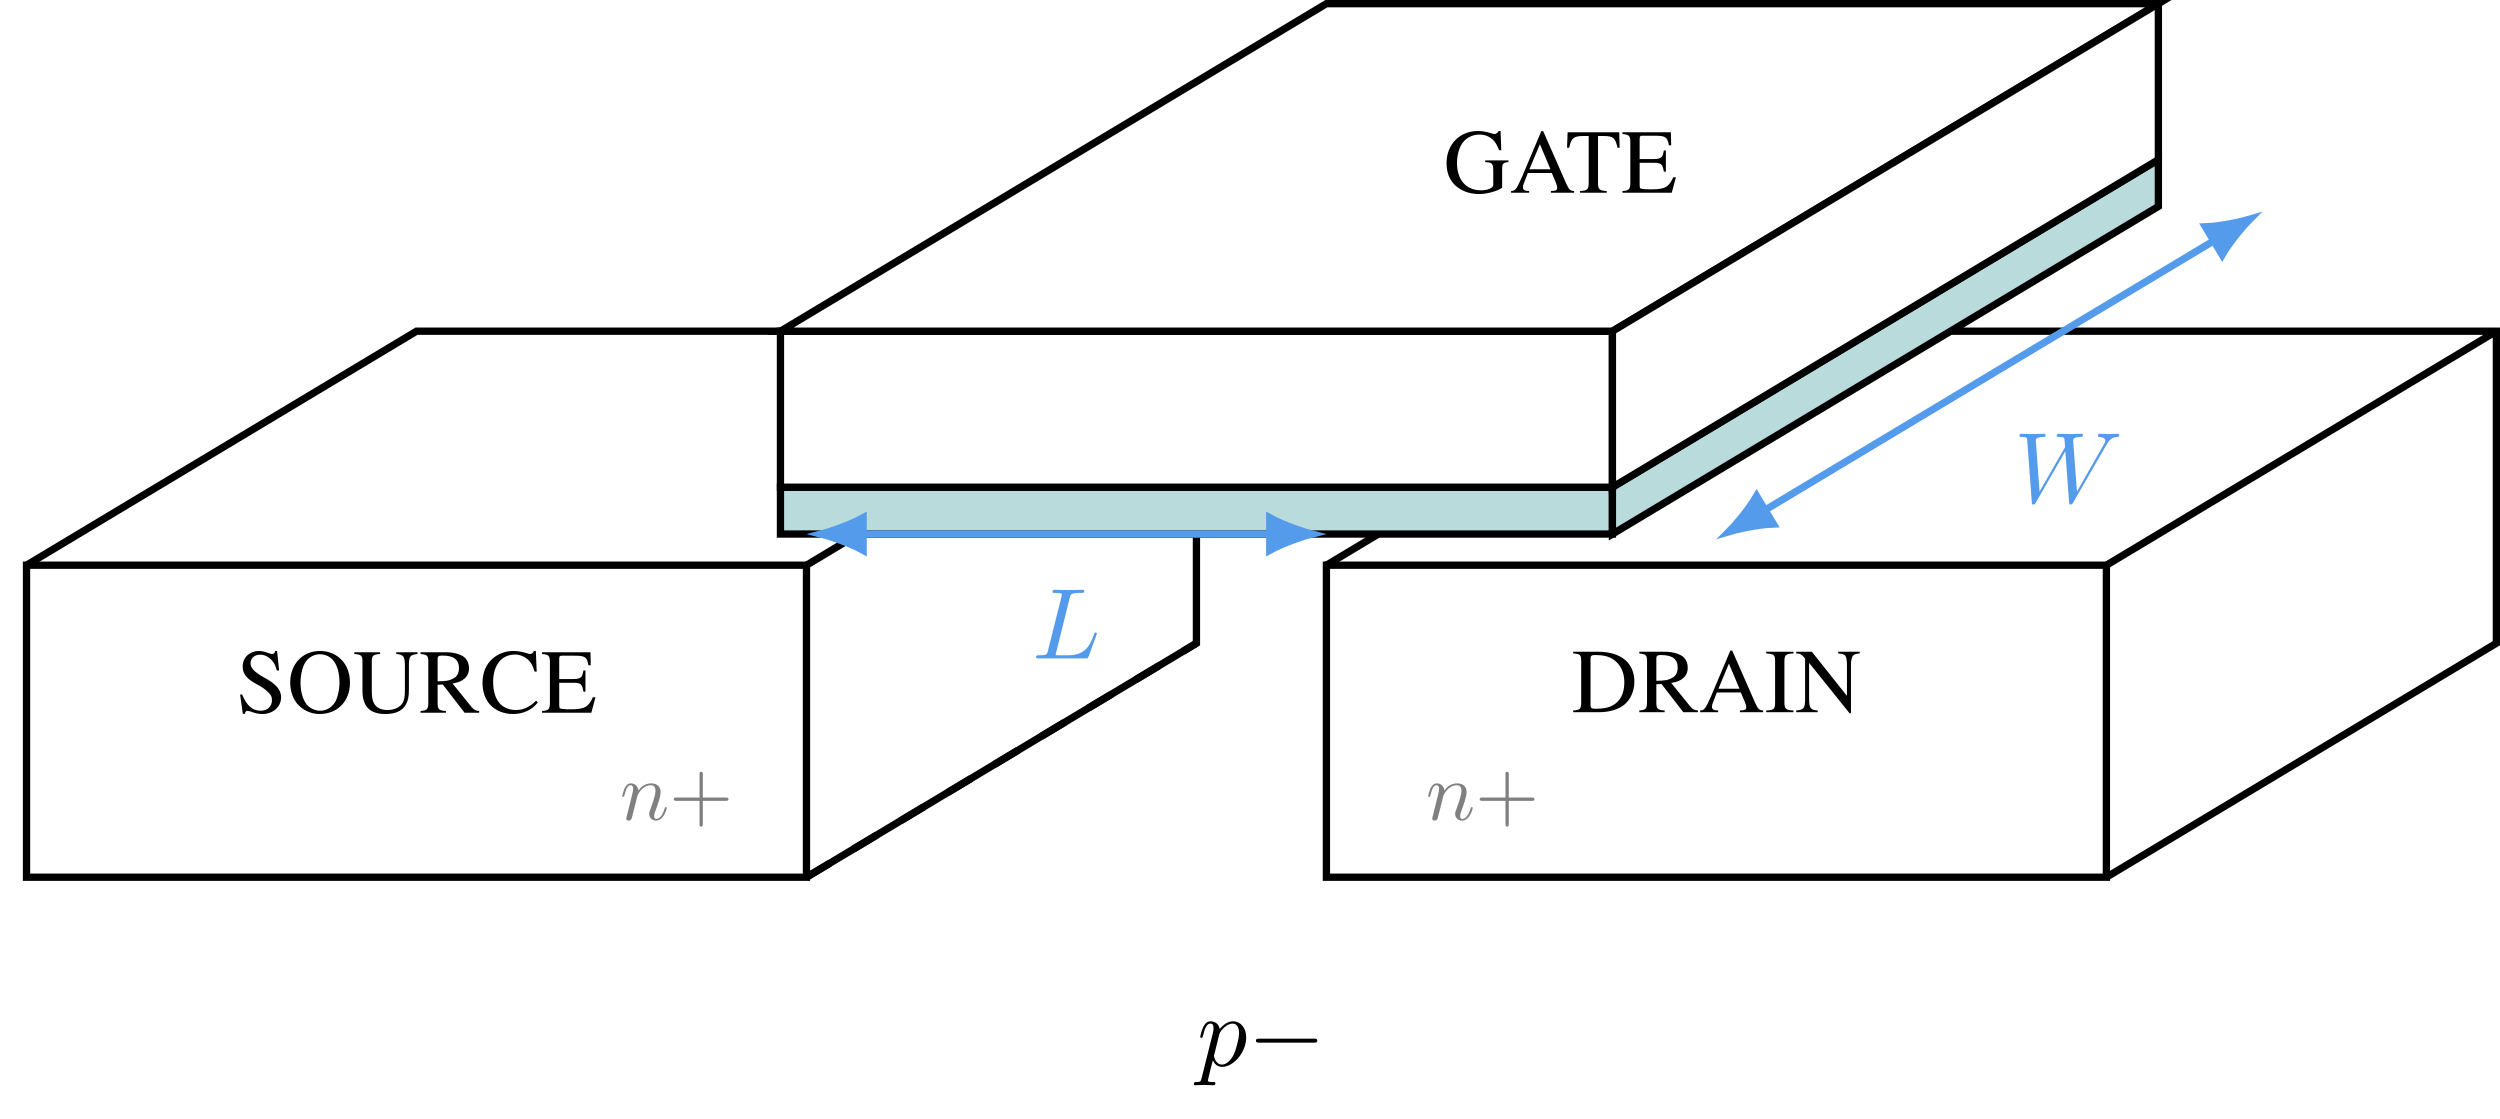
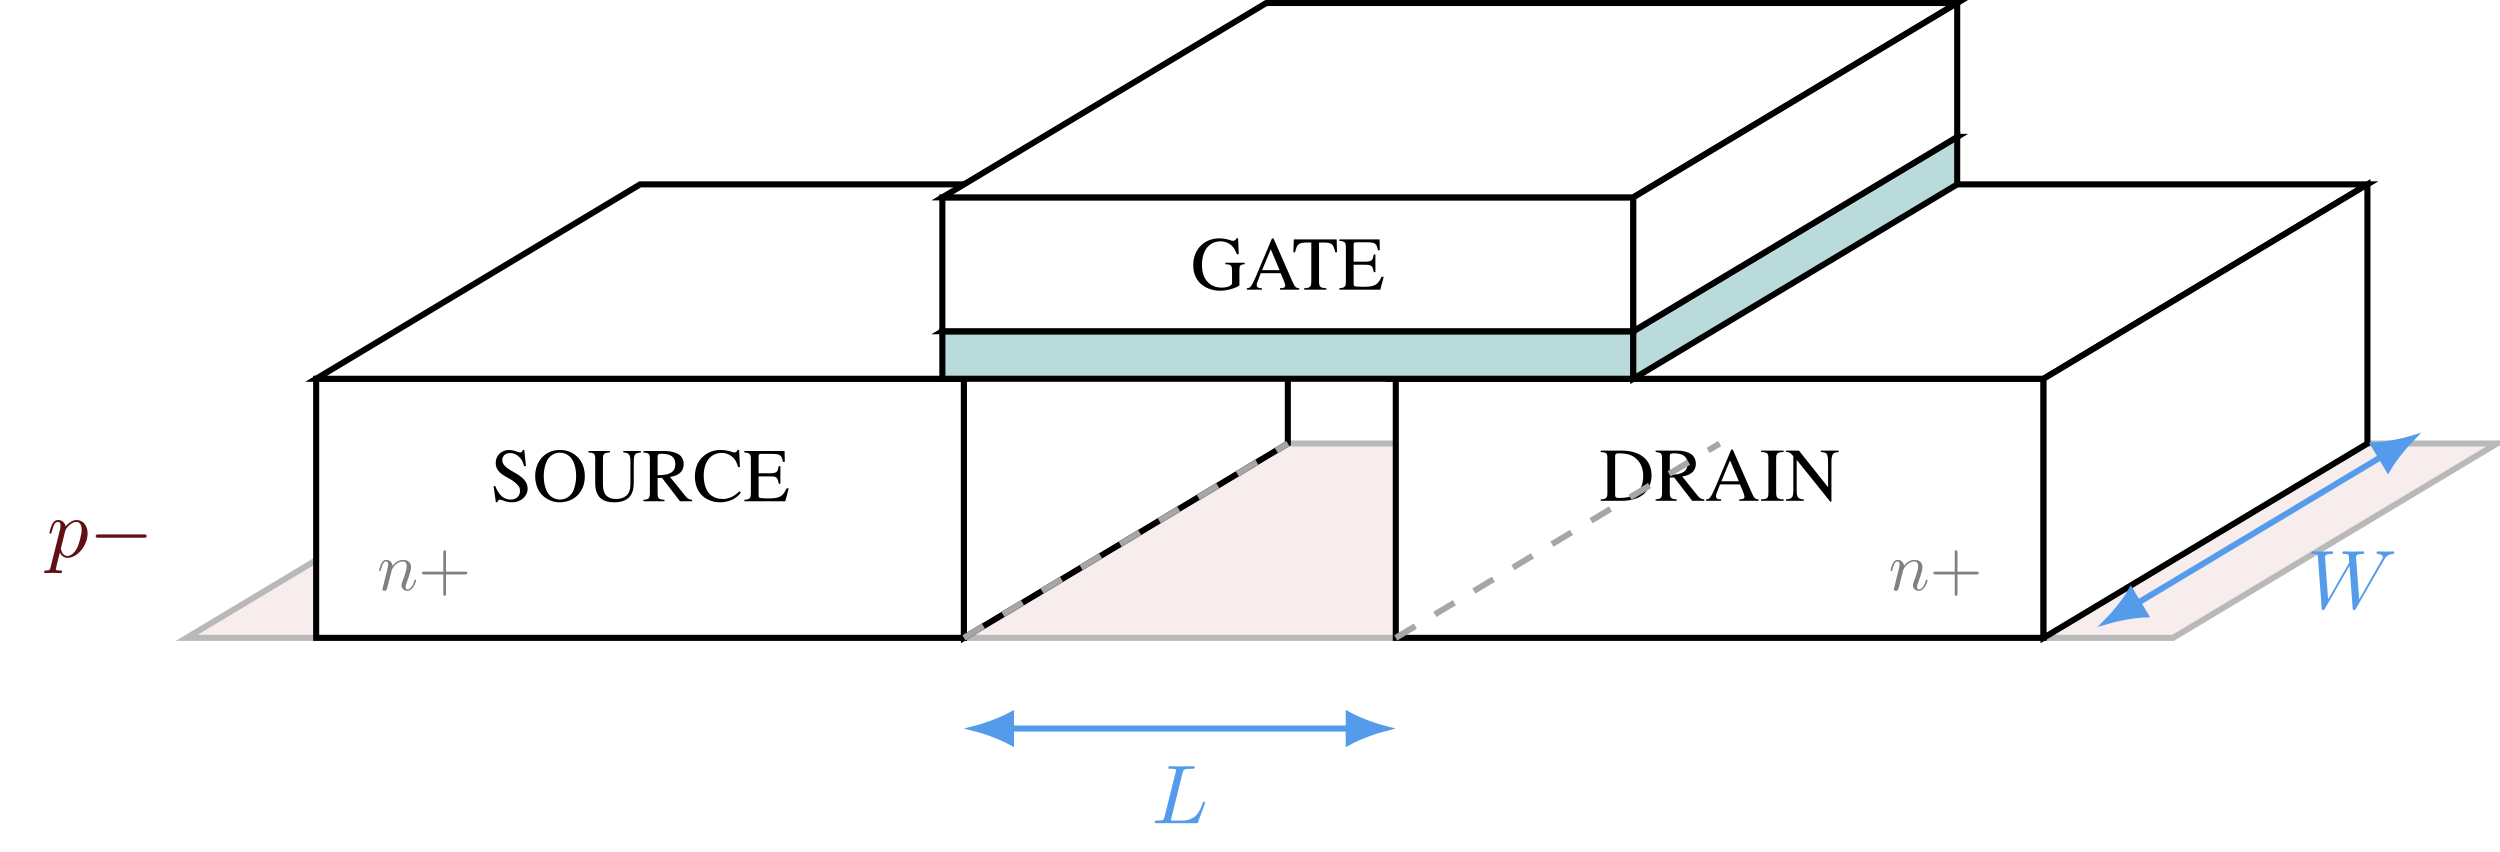
- <svg xmlns="http://www.w3.org/2000/svg" xmlns:xlink="http://www.w3.org/1999/xlink" width="272.579pt" height="121.982pt" viewBox="0 0 272.579 121.982">
+ <svg xmlns="http://www.w3.org/2000/svg" xmlns:xlink="http://www.w3.org/1999/xlink" width="328.206pt" height="111.725pt" viewBox="0 0 328.206 111.725">
  <defs>
    <g>
      <g id="glyph-0-0">
        <path d="M 4.453 -6.734 L 4.25 -6.734 C 4.203 -6.516 4.094 -6.406 3.922 -6.406 C 3.828 -6.406 3.656 -6.438 3.484 -6.516 C 3.125 -6.656 2.75 -6.734 2.438 -6.734 C 2 -6.734 1.562 -6.562 1.234 -6.281 C 0.891 -5.969 0.703 -5.547 0.703 -5.031 C 0.703 -4.234 1.141 -3.672 2.266 -3.094 C 2.984 -2.719 3.5 -2.297 3.75 -1.922 C 3.844 -1.797 3.891 -1.578 3.891 -1.344 C 3.891 -0.672 3.391 -0.219 2.656 -0.219 C 1.781 -0.219 1.141 -0.766 0.641 -1.984 L 0.422 -1.984 L 0.719 0.125 L 0.938 0.125 C 0.953 -0.062 1.062 -0.203 1.219 -0.203 C 1.328 -0.203 1.5 -0.156 1.688 -0.094 C 2.062 0.062 2.469 0.141 2.859 0.141 C 4 0.141 4.891 -0.641 4.891 -1.672 C 4.891 -2.5 4.344 -3.141 3.031 -3.844 C 1.984 -4.422 1.562 -4.859 1.562 -5.406 C 1.562 -5.953 1.984 -6.328 2.609 -6.328 C 3.047 -6.328 3.469 -6.141 3.812 -5.781 C 4.125 -5.469 4.266 -5.203 4.422 -4.609 L 4.672 -4.609 Z M 4.453 -6.734 " />
      </g>
      <g id="glyph-0-1">
        <path d="M 3.594 -6.734 C 1.688 -6.734 0.344 -5.297 0.344 -3.297 C 0.344 -2.359 0.656 -1.453 1.203 -0.875 C 1.781 -0.25 2.656 0.141 3.531 0.141 C 5.5 0.141 6.859 -1.25 6.859 -3.266 C 6.859 -4.25 6.562 -5.094 6.016 -5.688 C 5.391 -6.375 4.562 -6.734 3.594 -6.734 Z M 3.594 -6.375 C 4.062 -6.375 4.516 -6.203 4.875 -5.875 C 5.406 -5.391 5.719 -4.453 5.719 -3.266 C 5.719 -2.688 5.594 -2 5.391 -1.469 C 5.297 -1.219 5.141 -0.984 4.906 -0.75 C 4.562 -0.406 4.109 -0.219 3.578 -0.219 C 3.125 -0.219 2.672 -0.406 2.328 -0.703 C 1.797 -1.172 1.469 -2.172 1.469 -3.281 C 1.469 -4.297 1.75 -5.266 2.172 -5.734 C 2.562 -6.156 3.047 -6.375 3.594 -6.375 Z M 3.594 -6.375 " />
      </g>
      <g id="glyph-0-2">
        <path d="M 6.094 -5.141 C 6.094 -6.156 6.203 -6.312 7.031 -6.406 L 7.031 -6.594 L 4.719 -6.594 L 4.719 -6.406 C 5.5 -6.344 5.656 -6.125 5.656 -5.141 L 5.656 -2.438 C 5.656 -1.766 5.578 -1.391 5.422 -1.094 C 5.156 -0.609 4.516 -0.297 3.766 -0.297 C 3.062 -0.297 2.578 -0.531 2.297 -1 C 2.125 -1.328 2.047 -1.688 2.047 -2.328 L 2.047 -5.516 C 2.047 -6.234 2.156 -6.344 2.953 -6.406 L 2.953 -6.594 L 0.141 -6.594 L 0.141 -6.406 C 0.922 -6.344 1.031 -6.234 1.031 -5.516 L 1.031 -2.406 C 1.031 -0.672 1.844 0.141 3.531 0.141 C 4.625 0.141 5.375 -0.203 5.766 -0.891 C 6 -1.312 6.094 -1.766 6.094 -2.531 Z M 6.094 -5.141 " />
      </g>
      <g id="glyph-0-3">
        <path d="M 6.562 -0.188 C 6.188 -0.219 5.984 -0.312 5.703 -0.656 L 3.656 -3.188 C 4.312 -3.312 4.609 -3.422 4.938 -3.703 C 5.266 -3.953 5.453 -4.375 5.453 -4.844 C 5.453 -5.281 5.328 -5.641 5.062 -5.938 C 4.688 -6.344 3.859 -6.594 2.922 -6.594 L 0.172 -6.594 L 0.172 -6.406 C 0.922 -6.328 1.016 -6.219 1.016 -5.516 L 1.016 -1.203 C 1.016 -0.375 0.922 -0.25 0.172 -0.188 L 0.172 0 L 2.938 0 L 2.938 -0.188 C 2.156 -0.234 2.031 -0.375 2.031 -1.094 L 2.031 -3.047 L 2.594 -3.078 L 4.969 0 L 6.562 0 Z M 2.031 -5.875 C 2.031 -6.156 2.141 -6.234 2.547 -6.234 C 3.781 -6.234 4.359 -5.797 4.359 -4.859 C 4.359 -4.359 4.156 -3.953 3.797 -3.766 C 3.344 -3.5 2.984 -3.438 2.031 -3.422 Z M 2.031 -5.875 " />
      </g>
      <g id="glyph-0-4">
        <path d="M 6.188 -4.484 L 6.094 -6.734 L 5.875 -6.734 C 5.828 -6.531 5.656 -6.406 5.469 -6.406 C 5.375 -6.406 5.219 -6.438 5.078 -6.5 C 4.578 -6.656 4.094 -6.734 3.625 -6.734 C 2.797 -6.734 1.969 -6.438 1.359 -5.875 C 0.656 -5.266 0.281 -4.344 0.281 -3.234 C 0.281 -2.312 0.578 -1.453 1.094 -0.891 C 1.688 -0.234 2.609 0.141 3.594 0.141 C 4.719 0.141 5.703 -0.312 6.312 -1.125 L 6.125 -1.312 C 5.391 -0.594 4.734 -0.297 3.906 -0.297 C 3.281 -0.297 2.719 -0.5 2.297 -0.875 C 1.75 -1.359 1.438 -2.266 1.438 -3.375 C 1.438 -5.172 2.359 -6.344 3.812 -6.344 C 4.375 -6.344 4.891 -6.125 5.297 -5.734 C 5.609 -5.406 5.766 -5.141 5.953 -4.484 Z M 6.188 -4.484 " />
      </g>
      <g id="glyph-0-5">
        <path d="M 5.953 -1.688 L 5.672 -1.688 C 5.172 -0.609 4.75 -0.375 3.312 -0.375 L 3.047 -0.375 C 2.562 -0.375 2.141 -0.422 2.078 -0.484 C 2.031 -0.516 2 -0.625 2 -0.797 L 2 -3.266 L 3.531 -3.266 C 4.359 -3.266 4.5 -3.125 4.641 -2.297 L 4.859 -2.297 L 4.859 -4.609 L 4.641 -4.609 C 4.562 -4.203 4.531 -4.062 4.422 -3.922 C 4.281 -3.75 4 -3.672 3.531 -3.672 L 2 -3.672 L 2 -5.875 C 2 -6.156 2.062 -6.219 2.328 -6.219 L 3.672 -6.219 C 4.812 -6.219 5.031 -6.078 5.188 -5.172 L 5.438 -5.172 L 5.406 -6.594 L 0.125 -6.594 L 0.125 -6.406 C 0.859 -6.344 0.984 -6.203 0.984 -5.516 L 0.984 -1.094 C 0.984 -0.391 0.844 -0.234 0.125 -0.188 L 0.125 0 L 5.5 0 Z M 5.953 -1.688 " />
      </g>
      <g id="glyph-0-6">
        <path d="M 1.031 -1.094 C 1.031 -0.375 0.922 -0.234 0.156 -0.188 L 0.156 0 L 2.984 0 C 4.141 0 5.188 -0.328 5.812 -0.891 C 6.453 -1.469 6.828 -2.359 6.828 -3.328 C 6.828 -4.234 6.531 -5 5.984 -5.547 C 5.297 -6.234 4.219 -6.594 2.844 -6.594 L 0.156 -6.594 L 0.156 -6.406 C 0.953 -6.344 1.031 -6.25 1.031 -5.516 Z M 2.047 -5.844 C 2.047 -6.156 2.156 -6.234 2.578 -6.234 C 3.422 -6.234 4.078 -6.078 4.562 -5.734 C 5.328 -5.188 5.734 -4.344 5.734 -3.266 C 5.734 -2.078 5.328 -1.25 4.531 -0.781 C 4.016 -0.484 3.438 -0.375 2.578 -0.375 C 2.172 -0.375 2.047 -0.453 2.047 -0.781 Z M 2.047 -5.844 " />
      </g>
      <g id="glyph-0-7">
        <path d="M 7.031 -0.188 C 6.594 -0.219 6.484 -0.312 6.141 -1.062 L 3.656 -6.719 L 3.453 -6.719 L 1.391 -1.828 C 0.75 -0.375 0.625 -0.203 0.156 -0.188 L 0.156 0 L 2.125 0 L 2.125 -0.188 C 1.641 -0.188 1.453 -0.312 1.453 -0.594 C 1.453 -0.719 1.469 -0.859 1.531 -0.984 L 1.984 -2.156 L 4.594 -2.156 L 5 -1.203 C 5.125 -0.922 5.188 -0.672 5.188 -0.531 C 5.188 -0.281 5.031 -0.203 4.5 -0.188 L 4.5 0 L 7.031 0 Z M 2.156 -2.562 L 3.297 -5.297 L 4.453 -2.562 Z M 2.156 -2.562 " />
      </g>
      <g id="glyph-0-8">
        <path d="M 1.141 -1.094 C 1.141 -0.344 1.016 -0.219 0.172 -0.188 L 0.172 0 L 3.141 0 L 3.141 -0.188 C 2.328 -0.219 2.156 -0.359 2.156 -1.094 L 2.156 -5.516 C 2.156 -6.234 2.297 -6.375 3.141 -6.406 L 3.141 -6.594 L 0.172 -6.594 L 0.172 -6.406 C 1.031 -6.359 1.141 -6.25 1.141 -5.516 Z M 1.141 -1.094 " />
      </g>
      <g id="glyph-0-9">
        <path d="M 6.094 0.109 L 6.094 -5.141 C 6.094 -5.734 6.203 -6.094 6.391 -6.234 C 6.531 -6.328 6.672 -6.375 7.047 -6.406 L 7.047 -6.594 L 4.703 -6.594 L 4.703 -6.406 C 5.078 -6.375 5.219 -6.344 5.375 -6.25 C 5.578 -6.109 5.656 -5.75 5.656 -5.141 L 5.656 -1.781 L 1.828 -6.594 L 0.125 -6.594 L 0.125 -6.406 C 0.547 -6.406 0.688 -6.328 1.094 -5.859 L 1.094 -1.469 C 1.094 -0.438 0.953 -0.25 0.125 -0.188 L 0.125 0 L 2.469 0 L 2.469 -0.188 C 1.688 -0.234 1.531 -0.453 1.531 -1.469 L 1.531 -5.375 L 5.938 0.109 Z M 6.094 0.109 " />
      </g>
      <g id="glyph-0-10">
        <path d="M 7.062 -3.531 L 4.531 -3.531 L 4.531 -3.344 C 4.953 -3.312 5.078 -3.297 5.188 -3.203 C 5.344 -3.125 5.406 -2.891 5.406 -2.469 L 5.406 -0.844 C 5.406 -0.531 4.797 -0.266 4.078 -0.266 C 2.453 -0.266 1.453 -1.391 1.453 -3.25 C 1.453 -4.188 1.734 -5.094 2.172 -5.578 C 2.609 -6.078 3.234 -6.344 3.906 -6.344 C 4.469 -6.344 4.953 -6.156 5.344 -5.797 C 5.641 -5.516 5.797 -5.25 6.047 -4.641 L 6.281 -4.641 L 6.203 -6.734 L 5.984 -6.734 C 5.922 -6.547 5.734 -6.406 5.531 -6.406 C 5.438 -6.406 5.281 -6.438 5.094 -6.516 C 4.641 -6.656 4.188 -6.734 3.734 -6.734 C 1.75 -6.734 0.312 -5.281 0.312 -3.234 C 0.312 -2.266 0.594 -1.516 1.141 -0.922 C 1.812 -0.234 2.766 0.141 3.875 0.141 C 4.719 0.141 5.969 -0.203 6.375 -0.562 L 6.375 -2.578 C 6.375 -3.172 6.484 -3.297 7.062 -3.344 Z M 7.062 -3.531 " />
      </g>
      <g id="glyph-0-11">
        <path d="M 2.531 -6.188 L 2.531 -1.203 C 2.531 -0.344 2.422 -0.234 1.594 -0.188 L 1.594 0 L 4.5 0 L 4.5 -0.188 C 3.688 -0.234 3.547 -0.359 3.547 -1.094 L 3.547 -6.188 L 4.094 -6.188 C 5.219 -6.188 5.438 -6 5.672 -4.906 L 5.906 -4.906 L 5.859 -6.594 L 0.234 -6.594 L 0.172 -4.906 L 0.406 -4.906 C 0.641 -5.984 0.875 -6.188 2 -6.188 Z M 2.531 -6.188 " />
      </g>
      <g id="glyph-1-0">
        <path d="M 0.797 -0.531 C 0.766 -0.391 0.703 -0.188 0.703 -0.141 C 0.703 0.016 0.828 0.094 0.969 0.094 C 1.078 0.094 1.234 0.031 1.297 -0.156 C 1.312 -0.172 1.422 -0.594 1.469 -0.812 L 1.672 -1.625 C 1.719 -1.828 1.781 -2.016 1.828 -2.219 C 1.859 -2.375 1.922 -2.641 1.938 -2.672 C 2.078 -2.953 2.547 -3.766 3.406 -3.766 C 3.797 -3.766 3.891 -3.438 3.891 -3.141 C 3.891 -2.578 3.438 -1.438 3.297 -1.047 C 3.219 -0.844 3.203 -0.734 3.203 -0.641 C 3.203 -0.219 3.531 0.094 3.953 0.094 C 4.797 0.094 5.125 -1.203 5.125 -1.281 C 5.125 -1.375 5.047 -1.375 5.016 -1.375 C 4.922 -1.375 4.922 -1.344 4.875 -1.203 C 4.703 -0.594 4.406 -0.094 3.969 -0.094 C 3.812 -0.094 3.75 -0.188 3.75 -0.391 C 3.75 -0.625 3.828 -0.828 3.906 -1.031 C 4.078 -1.5 4.453 -2.5 4.453 -3 C 4.453 -3.609 4.078 -3.969 3.422 -3.969 C 2.625 -3.969 2.172 -3.391 2.031 -3.188 C 1.984 -3.688 1.609 -3.969 1.203 -3.969 C 0.797 -3.969 0.625 -3.609 0.531 -3.453 C 0.391 -3.141 0.266 -2.625 0.266 -2.578 C 0.266 -2.5 0.344 -2.5 0.375 -2.5 C 0.453 -2.5 0.469 -2.5 0.516 -2.703 C 0.672 -3.344 0.859 -3.766 1.172 -3.766 C 1.359 -3.766 1.453 -3.656 1.453 -3.359 C 1.453 -3.172 1.422 -3.062 1.312 -2.594 Z M 0.797 -0.531 " />
      </g>
      <g id="glyph-2-0">
        <path d="M 3.672 -2.062 L 6.172 -2.062 C 6.297 -2.062 6.469 -2.062 6.469 -2.25 C 6.469 -2.422 6.297 -2.422 6.172 -2.422 L 3.672 -2.422 L 3.672 -4.938 C 3.672 -5.062 3.672 -5.234 3.484 -5.234 C 3.312 -5.234 3.312 -5.062 3.312 -4.938 L 3.312 -2.422 L 0.797 -2.422 C 0.672 -2.422 0.5 -2.422 0.5 -2.25 C 0.5 -2.062 0.672 -2.062 0.797 -2.062 L 3.312 -2.062 L 3.312 0.453 C 3.312 0.578 3.312 0.75 3.484 0.75 C 3.672 0.75 3.672 0.578 3.672 0.453 Z M 3.672 -2.062 " />
      </g>
      <g id="glyph-3-0">
        <path d="M 4.094 -6.625 C 4.188 -7.016 4.234 -7.141 5.25 -7.141 C 5.594 -7.141 5.672 -7.141 5.672 -7.344 C 5.672 -7.484 5.547 -7.484 5.5 -7.484 C 5.141 -7.484 4.234 -7.453 3.875 -7.453 C 3.547 -7.453 2.75 -7.484 2.422 -7.484 C 2.344 -7.484 2.219 -7.484 2.219 -7.266 C 2.219 -7.141 2.312 -7.141 2.516 -7.141 C 2.547 -7.141 2.75 -7.141 2.938 -7.125 C 3.125 -7.094 3.234 -7.094 3.234 -6.938 C 3.234 -6.906 3.219 -6.875 3.188 -6.734 L 1.719 -0.859 C 1.609 -0.422 1.594 -0.344 0.719 -0.344 C 0.531 -0.344 0.422 -0.344 0.422 -0.125 C 0.422 0 0.531 0 0.719 0 L 5.797 0 C 6.062 0 6.062 0 6.141 -0.188 L 7 -2.547 C 7.047 -2.672 7.047 -2.688 7.047 -2.703 C 7.047 -2.75 7.016 -2.828 6.906 -2.828 C 6.812 -2.828 6.797 -2.766 6.719 -2.594 C 6.359 -1.594 5.875 -0.344 3.969 -0.344 L 2.953 -0.344 C 2.797 -0.344 2.766 -0.344 2.703 -0.344 C 2.594 -0.359 2.562 -0.375 2.562 -0.453 C 2.562 -0.5 2.562 -0.516 2.625 -0.719 Z M 4.094 -6.625 " />
      </g>
      <g id="glyph-3-1">
        <path d="M 10.047 -6.203 C 10.312 -6.688 10.578 -7.094 11.266 -7.141 C 11.375 -7.156 11.484 -7.156 11.484 -7.359 C 11.484 -7.406 11.438 -7.484 11.344 -7.484 C 11.078 -7.484 10.781 -7.453 10.5 -7.453 C 10.125 -7.453 9.719 -7.484 9.359 -7.484 C 9.297 -7.484 9.156 -7.484 9.156 -7.266 C 9.156 -7.156 9.25 -7.141 9.328 -7.141 C 9.578 -7.125 9.969 -7.047 9.969 -6.719 C 9.969 -6.594 9.906 -6.5 9.828 -6.359 L 6.875 -1.188 L 6.469 -6.625 C 6.453 -6.844 6.422 -7.125 7.234 -7.141 C 7.422 -7.141 7.531 -7.141 7.531 -7.359 C 7.531 -7.469 7.406 -7.484 7.359 -7.484 C 6.922 -7.484 6.469 -7.453 6.031 -7.453 C 5.766 -7.453 5.125 -7.484 4.875 -7.484 C 4.812 -7.484 4.672 -7.484 4.672 -7.266 C 4.672 -7.141 4.781 -7.141 4.922 -7.141 C 5.406 -7.141 5.484 -7.078 5.516 -6.875 L 5.578 -6.031 L 2.797 -1.188 L 2.391 -6.75 C 2.391 -6.875 2.391 -7.125 3.219 -7.141 C 3.328 -7.141 3.453 -7.141 3.453 -7.359 C 3.453 -7.484 3.312 -7.484 3.297 -7.484 C 2.859 -7.484 2.406 -7.453 1.953 -7.453 C 1.562 -7.453 1.172 -7.484 0.797 -7.484 C 0.75 -7.484 0.609 -7.484 0.609 -7.266 C 0.609 -7.141 0.703 -7.141 0.875 -7.141 C 1.422 -7.141 1.438 -7.047 1.453 -6.734 L 1.953 -0.047 C 1.953 0.156 1.969 0.234 2.125 0.234 C 2.25 0.234 2.297 0.172 2.391 0.016 L 5.609 -5.578 L 6.016 -0.047 C 6.031 0.188 6.062 0.234 6.188 0.234 C 6.328 0.234 6.391 0.125 6.453 0.031 Z M 10.047 -6.203 " />
      </g>
      <g id="glyph-3-2">
        <path d="M 0.5 1.344 C 0.406 1.703 0.391 1.781 -0.094 1.781 C -0.234 1.781 -0.344 1.781 -0.344 2 C -0.344 2.078 -0.297 2.125 -0.203 2.125 C 0.094 2.125 0.406 2.094 0.719 2.094 C 1.078 2.094 1.453 2.125 1.797 2.125 C 1.844 2.125 2 2.125 2 1.906 C 2 1.781 1.891 1.781 1.734 1.781 C 1.188 1.781 1.188 1.703 1.188 1.609 C 1.188 1.484 1.641 -0.312 1.719 -0.578 C 1.859 -0.266 2.172 0.125 2.734 0.125 C 4 0.125 5.359 -1.484 5.359 -3.094 C 5.359 -4.125 4.75 -4.844 3.906 -4.844 C 3.359 -4.844 2.844 -4.453 2.469 -4.016 C 2.359 -4.609 1.891 -4.844 1.484 -4.844 C 0.984 -4.844 0.781 -4.422 0.672 -4.219 C 0.484 -3.844 0.344 -3.188 0.344 -3.156 C 0.344 -3.047 0.453 -3.047 0.469 -3.047 C 0.578 -3.047 0.594 -3.062 0.656 -3.297 C 0.844 -4.078 1.062 -4.594 1.453 -4.594 C 1.641 -4.594 1.797 -4.516 1.797 -4.094 C 1.797 -3.844 1.766 -3.719 1.719 -3.531 Z M 2.422 -3.422 C 2.5 -3.719 2.797 -4.016 2.984 -4.188 C 3.375 -4.531 3.688 -4.594 3.875 -4.594 C 4.312 -4.594 4.578 -4.219 4.578 -3.578 C 4.578 -2.922 4.219 -1.672 4.016 -1.25 C 3.641 -0.484 3.125 -0.125 2.719 -0.125 C 2 -0.125 1.844 -1.031 1.844 -1.094 C 1.844 -1.125 1.844 -1.141 1.891 -1.266 Z M 2.422 -3.422 " />
      </g>
      <g id="glyph-4-0">
        <path d="M 7.219 -2.516 C 7.406 -2.516 7.594 -2.516 7.594 -2.734 C 7.594 -2.953 7.406 -2.953 7.219 -2.953 L 1.297 -2.953 C 1.109 -2.953 0.906 -2.953 0.906 -2.734 C 0.906 -2.516 1.109 -2.516 1.297 -2.516 Z M 7.219 -2.516 " />
      </g>
    </g>
    <clipPath id="clip-0">
-       <path clip-rule="nonzero" d="M 133 24 L 272.578 24 L 272.578 73 L 133 73 Z M 133 24 " />
-     </clipPath>
-     <clipPath id="clip-1">
-       <path clip-rule="nonzero" d="M 218 24 L 272.578 24 L 272.578 107 L 218 107 Z M 218 24 " />
+       <path clip-rule="nonzero" d="M 13 46 L 328.207 46 L 328.207 96 L 13 96 Z M 13 46 " />
    </clipPath>
  </defs>
-   <path fill="none" stroke-width="0.797" stroke-linecap="butt" stroke-linejoin="miter" stroke="rgb(0%, 0%, 0%)" stroke-opacity="1" stroke-miterlimit="10" d="M 0.002 -0.002 L 0.002 34.018 L 85.041 34.018 L 85.041 -0.002 Z M 0.002 -0.002 " transform="matrix(1, 0, 0, -1, 2.889, 95.643)" />
-   <path fill="none" stroke-width="0.797" stroke-linecap="butt" stroke-linejoin="miter" stroke="rgb(0%, 0%, 0%)" stroke-opacity="1" stroke-miterlimit="10" d="M 0.002 34.018 L 42.521 59.53 L 127.56 59.53 L 85.041 34.018 " transform="matrix(1, 0, 0, -1, 2.889, 95.643)" />
-   <path fill="none" stroke-width="0.797" stroke-linecap="butt" stroke-linejoin="miter" stroke="rgb(0%, 0%, 0%)" stroke-opacity="1" stroke-miterlimit="10" d="M 85.041 -0.002 L 127.56 25.51 L 127.56 59.53 " transform="matrix(1, 0, 0, -1, 2.889, 95.643)" />
+   <path fill-rule="nonzero" fill="rgb(97.02%, 92.783%, 93.097%)" fill-opacity="1" d="M 24.5 83.738 L 285.289 83.738 L 327.812 58.227 L 67.02 58.227 Z M 24.5 83.738 " />
+   <g clip-path="url(#clip-0)">
+     <path fill="none" stroke-width="0.797" stroke-linecap="butt" stroke-linejoin="miter" stroke="rgb(72.499%, 72.499%, 72.499%)" stroke-opacity="1" stroke-miterlimit="10" d="M -17.008 -0.001 L 243.781 -0.001 L 286.305 25.51 L 25.512 25.51 Z M -17.008 -0.001 " transform="matrix(1, 0, 0, -1, 41.508, 83.737)" />
+   </g>
+   <path fill-rule="nonzero" fill="rgb(100%, 100%, 100%)" fill-opacity="1" stroke-width="0.797" stroke-linecap="butt" stroke-linejoin="miter" stroke="rgb(0%, 0%, 0%)" stroke-opacity="1" stroke-miterlimit="10" d="M -0 -0.001 L -0 34.014 L 85.039 34.014 L 85.039 -0.001 Z M -0 -0.001 " transform="matrix(1, 0, 0, -1, 41.508, 83.737)" />
+   <path fill-rule="nonzero" fill="rgb(100%, 100%, 100%)" fill-opacity="1" stroke-width="0.797" stroke-linecap="butt" stroke-linejoin="miter" stroke="rgb(0%, 0%, 0%)" stroke-opacity="1" stroke-miterlimit="10" d="M -0 34.014 L 42.519 59.53 L 127.562 59.53 L 85.039 34.014 Z M -0 34.014 " transform="matrix(1, 0, 0, -1, 41.508, 83.737)" />
+   <path fill-rule="nonzero" fill="rgb(100%, 100%, 100%)" fill-opacity="1" stroke-width="0.797" stroke-linecap="butt" stroke-linejoin="miter" stroke="rgb(0%, 0%, 0%)" stroke-opacity="1" stroke-miterlimit="10" d="M 85.039 -0.001 L 127.562 25.51 L 127.562 59.53 L 85.039 34.014 Z M 85.039 -0.001 " transform="matrix(1, 0, 0, -1, 41.508, 83.737)" />
  <g fill="rgb(0%, 0%, 0%)" fill-opacity="1">
-     <use xlink:href="#glyph-0-0" x="25.758" y="77.71" />
-     <use xlink:href="#glyph-0-1" x="31.297" y="77.71" />
-     <use xlink:href="#glyph-0-2" x="38.49" y="77.71" />
-     <use xlink:href="#glyph-0-3" x="45.683" y="77.71" />
-     <use xlink:href="#glyph-0-4" x="52.328" y="77.71" />
-     <use xlink:href="#glyph-0-5" x="58.973" y="77.71" />
+     <use xlink:href="#glyph-0-0" x="64.377" y="65.805" />
+     <use xlink:href="#glyph-0-1" x="69.916" y="65.805" />
+     <use xlink:href="#glyph-0-2" x="77.109" y="65.805" />
+     <use xlink:href="#glyph-0-3" x="84.302" y="65.805" />
+     <use xlink:href="#glyph-0-4" x="90.947" y="65.805" />
+     <use xlink:href="#glyph-0-5" x="97.592" y="65.805" />
  </g>
  <g fill="rgb(50%, 50%, 50%)" fill-opacity="1">
-     <use xlink:href="#glyph-1-0" x="67.577" y="89.38" />
+     <use xlink:href="#glyph-1-0" x="49.504" y="77.475" />
  </g>
  <g fill="rgb(50%, 50%, 50%)" fill-opacity="1">
-     <use xlink:href="#glyph-2-0" x="72.959" y="89.38" />
+     <use xlink:href="#glyph-2-0" x="54.886" y="77.475" />
  </g>
-   <path fill="none" stroke-width="0.797" stroke-linecap="butt" stroke-linejoin="miter" stroke="rgb(0%, 0%, 0%)" stroke-opacity="1" stroke-miterlimit="10" d="M 141.732 -0.002 L 141.732 34.018 L 226.775 34.018 L 226.775 -0.002 Z M 141.732 -0.002 " transform="matrix(1, 0, 0, -1, 2.889, 95.643)" />
-   <g clip-path="url(#clip-0)">
-     <path fill="none" stroke-width="0.797" stroke-linecap="butt" stroke-linejoin="miter" stroke="rgb(0%, 0%, 0%)" stroke-opacity="1" stroke-miterlimit="10" d="M 141.732 34.018 L 184.256 59.53 L 269.295 59.53 L 226.775 34.018 " transform="matrix(1, 0, 0, -1, 2.889, 95.643)" />
+   <path fill-rule="nonzero" fill="rgb(100%, 100%, 100%)" fill-opacity="1" stroke-width="0.797" stroke-linecap="butt" stroke-linejoin="miter" stroke="rgb(0%, 0%, 0%)" stroke-opacity="1" stroke-miterlimit="10" d="M 141.734 -0.001 L 141.734 34.014 L 226.773 34.014 L 226.773 -0.001 Z M 141.734 -0.001 " transform="matrix(1, 0, 0, -1, 41.508, 83.737)" />
+   <path fill-rule="nonzero" fill="rgb(100%, 100%, 100%)" fill-opacity="1" stroke-width="0.797" stroke-linecap="butt" stroke-linejoin="miter" stroke="rgb(0%, 0%, 0%)" stroke-opacity="1" stroke-miterlimit="10" d="M 141.734 34.014 L 184.254 59.53 L 269.293 59.53 L 226.773 34.014 Z M 141.734 34.014 " transform="matrix(1, 0, 0, -1, 41.508, 83.737)" />
+   <path fill-rule="nonzero" fill="rgb(100%, 100%, 100%)" fill-opacity="1" stroke-width="0.797" stroke-linecap="butt" stroke-linejoin="miter" stroke="rgb(0%, 0%, 0%)" stroke-opacity="1" stroke-miterlimit="10" d="M 226.773 -0.001 L 269.293 25.51 L 269.293 59.53 L 226.773 34.014 Z M 226.773 -0.001 " transform="matrix(1, 0, 0, -1, 41.508, 83.737)" />
+   <g fill="rgb(0%, 0%, 0%)" fill-opacity="1">
+     <use xlink:href="#glyph-0-6" x="209.99" y="65.747" />
+     <use xlink:href="#glyph-0-3" x="217.183" y="65.747" />
+     <use xlink:href="#glyph-0-7" x="223.828" y="65.747" />
+     <use xlink:href="#glyph-0-8" x="231.021" y="65.747" />
+     <use xlink:href="#glyph-0-9" x="234.339" y="65.747" />
  </g>
-   <g clip-path="url(#clip-1)">
-     <path fill="none" stroke-width="0.797" stroke-linecap="butt" stroke-linejoin="miter" stroke="rgb(0%, 0%, 0%)" stroke-opacity="1" stroke-miterlimit="10" d="M 226.775 -0.002 L 269.295 25.51 L 269.295 59.53 " transform="matrix(1, 0, 0, -1, 2.889, 95.643)" />
+   <g fill="rgb(50%, 50%, 50%)" fill-opacity="1">
+     <use xlink:href="#glyph-1-0" x="247.929" y="77.475" />
+   </g>
+   <g fill="rgb(50%, 50%, 50%)" fill-opacity="1">
+     <use xlink:href="#glyph-2-0" x="253.311" y="77.475" />
+   </g>
+   <path fill-rule="nonzero" fill="rgb(72.942%, 85.883%, 85.883%)" fill-opacity="1" stroke-width="0.797" stroke-linecap="butt" stroke-linejoin="miter" stroke="rgb(0%, 0%, 0%)" stroke-opacity="1" stroke-miterlimit="10" d="M 82.207 34.014 L 82.207 40.253 L 172.914 40.253 L 172.914 34.014 Z M 82.207 34.014 " transform="matrix(1, 0, 0, -1, 41.508, 83.737)" />
+   <path fill-rule="nonzero" fill="rgb(72.942%, 85.883%, 85.883%)" fill-opacity="1" stroke-width="0.797" stroke-linecap="butt" stroke-linejoin="miter" stroke="rgb(0%, 0%, 0%)" stroke-opacity="1" stroke-miterlimit="10" d="M 82.207 40.253 L 124.726 65.764 L 215.437 65.764 L 172.914 40.253 Z M 82.207 40.253 " transform="matrix(1, 0, 0, -1, 41.508, 83.737)" />
+   <path fill-rule="nonzero" fill="rgb(72.942%, 85.883%, 85.883%)" fill-opacity="1" stroke-width="0.797" stroke-linecap="butt" stroke-linejoin="miter" stroke="rgb(0%, 0%, 0%)" stroke-opacity="1" stroke-miterlimit="10" d="M 172.914 34.014 L 215.437 59.53 L 215.437 65.764 L 172.914 40.253 Z M 172.914 34.014 " transform="matrix(1, 0, 0, -1, 41.508, 83.737)" />
+   <path fill-rule="nonzero" fill="rgb(100%, 100%, 100%)" fill-opacity="1" stroke-width="0.797" stroke-linecap="butt" stroke-linejoin="miter" stroke="rgb(0%, 0%, 0%)" stroke-opacity="1" stroke-miterlimit="10" d="M 82.207 40.253 L 82.207 57.827 L 172.914 57.827 L 172.914 40.253 Z M 82.207 40.253 " transform="matrix(1, 0, 0, -1, 41.508, 83.737)" />
+   <path fill-rule="nonzero" fill="rgb(100%, 100%, 100%)" fill-opacity="1" stroke-width="0.797" stroke-linecap="butt" stroke-linejoin="miter" stroke="rgb(0%, 0%, 0%)" stroke-opacity="1" stroke-miterlimit="10" d="M 82.207 57.827 L 124.726 83.339 L 215.437 83.339 L 172.914 57.827 Z M 82.207 57.827 " transform="matrix(1, 0, 0, -1, 41.508, 83.737)" />
+   <path fill-rule="nonzero" fill="rgb(100%, 100%, 100%)" fill-opacity="1" stroke-width="0.797" stroke-linecap="butt" stroke-linejoin="miter" stroke="rgb(0%, 0%, 0%)" stroke-opacity="1" stroke-miterlimit="10" d="M 172.914 40.253 L 215.437 65.764 L 215.437 83.339 L 172.914 57.827 Z M 172.914 40.253 " transform="matrix(1, 0, 0, -1, 41.508, 83.737)" />
+   <g fill="rgb(0%, 0%, 0%)" fill-opacity="1">
+     <use xlink:href="#glyph-0-10" x="156.34" y="38.025" />
+     <use xlink:href="#glyph-0-7" x="163.533" y="38.025" />
  </g>
  <g fill="rgb(0%, 0%, 0%)" fill-opacity="1">
-     <use xlink:href="#glyph-0-6" x="171.37" y="77.653" />
-     <use xlink:href="#glyph-0-3" x="178.563" y="77.653" />
-     <use xlink:href="#glyph-0-7" x="185.208" y="77.653" />
-     <use xlink:href="#glyph-0-8" x="192.401" y="77.653" />
-     <use xlink:href="#glyph-0-9" x="195.719" y="77.653" />
+     <use xlink:href="#glyph-0-11" x="169.62" y="38.025" />
+     <use xlink:href="#glyph-0-5" x="175.707" y="38.025" />
  </g>
-   <g fill="rgb(50%, 50%, 50%)" fill-opacity="1">
-     <use xlink:href="#glyph-1-0" x="155.452" y="89.38" />
+   <path fill="none" stroke-width="0.797" stroke-linecap="butt" stroke-linejoin="miter" stroke="rgb(64.999%, 64.999%, 64.999%)" stroke-opacity="1" stroke-dasharray="2.989 2.989" stroke-miterlimit="10" d="M 85.039 -0.001 L 127.562 25.51 " transform="matrix(1, 0, 0, -1, 41.508, 83.737)" />
+   <path fill="none" stroke-width="0.797" stroke-linecap="butt" stroke-linejoin="miter" stroke="rgb(64.999%, 64.999%, 64.999%)" stroke-opacity="1" stroke-dasharray="2.989 2.989" stroke-miterlimit="10" d="M 141.734 -0.001 L 184.254 25.51 " transform="matrix(1, 0, 0, -1, 41.508, 83.737)" />
+   <path fill="none" stroke-width="0.797" stroke-linecap="butt" stroke-linejoin="miter" stroke="rgb(33.333%, 60.782%, 92.157%)" stroke-opacity="1" stroke-miterlimit="10" d="M 91.219 -11.908 L 135.558 -11.908 " transform="matrix(1, 0, 0, -1, 41.508, 83.737)" />
+   <path fill-rule="nonzero" fill="rgb(33.333%, 60.782%, 92.157%)" fill-opacity="1" stroke-width="0.797" stroke-linecap="butt" stroke-linejoin="miter" stroke="rgb(33.333%, 60.782%, 92.157%)" stroke-opacity="1" stroke-miterlimit="10" d="M 4.534 0.002 C 3.975 0.139 1.53 0.92 -0.001 1.771 L -0.001 -1.772 C 1.53 -0.92 3.975 -0.139 4.534 0.002 Z M 4.534 0.002 " transform="matrix(-1, 0, 0, 1, 132.7253, 95.6426)" />
+   <path fill-rule="nonzero" fill="rgb(33.333%, 60.782%, 92.157%)" fill-opacity="1" stroke-width="0.797" stroke-linecap="butt" stroke-linejoin="miter" stroke="rgb(33.333%, 60.782%, 92.157%)" stroke-opacity="1" stroke-miterlimit="10" d="M 4.533 -0.002 C 3.978 0.139 1.529 0.92 0.001 1.772 L 0.001 -1.771 C 1.529 -0.92 3.978 -0.139 4.533 -0.002 Z M 4.533 -0.002 " transform="matrix(1, 0, 0, -1, 177.0651, 95.6426)" />
+   <g fill="rgb(33.333%, 60.782%, 92.157%)" fill-opacity="1">
+     <use xlink:href="#glyph-3-0" x="151.165" y="108.072" />
  </g>
-   <g fill="rgb(50%, 50%, 50%)" fill-opacity="1">
-     <use xlink:href="#glyph-2-0" x="160.833" y="89.38" />
+   <path fill="none" stroke-width="0.797" stroke-linecap="butt" stroke-linejoin="miter" stroke="rgb(33.333%, 60.782%, 92.157%)" stroke-opacity="1" stroke-miterlimit="10" d="M 239.156 4.596 L 271.086 23.753 " transform="matrix(1, 0, 0, -1, 41.508, 83.737)" />
+   <path fill-rule="nonzero" fill="rgb(33.333%, 60.782%, 92.157%)" fill-opacity="1" stroke-width="0.797" stroke-linecap="butt" stroke-linejoin="miter" stroke="rgb(33.333%, 60.782%, 92.157%)" stroke-opacity="1" stroke-miterlimit="10" d="M 4.534 -0.002 C 3.975 0.138 1.53 0.921 -0.001 1.772 L -0 -1.773 C 1.532 -0.92 3.978 -0.138 4.534 -0.002 Z M 4.534 -0.002 " transform="matrix(-0.85747, 0.51448, 0.51448, 0.85747, 280.6657, 79.14168)" />
+   <path fill-rule="nonzero" fill="rgb(33.333%, 60.782%, 92.157%)" fill-opacity="1" stroke-width="0.797" stroke-linecap="butt" stroke-linejoin="miter" stroke="rgb(33.333%, 60.782%, 92.157%)" stroke-opacity="1" stroke-miterlimit="10" d="M 4.534 0.001 C 3.979 0.138 1.528 0.92 -0.001 1.774 L 0 -1.771 C 1.53 -0.921 3.977 -0.139 4.534 0.001 Z M 4.534 0.001 " transform="matrix(0.85747, -0.51448, -0.51448, -0.85747, 312.5929, 59.98555)" />
+   <g fill="rgb(33.333%, 60.782%, 92.157%)" fill-opacity="1">
+     <use xlink:href="#glyph-3-1" x="302.843" y="79.868" />
  </g>
-   <path fill-rule="nonzero" fill="rgb(72.942%, 85.883%, 85.883%)" fill-opacity="1" stroke-width="0.797" stroke-linecap="butt" stroke-linejoin="miter" stroke="rgb(0%, 0%, 0%)" stroke-opacity="1" stroke-miterlimit="10" d="M 82.205 37.416 L 82.205 42.522 L 172.916 42.522 L 172.916 37.416 Z M 82.205 37.416 " transform="matrix(1, 0, 0, -1, 2.889, 95.643)" />
-   <path fill-rule="nonzero" fill="rgb(72.942%, 85.883%, 85.883%)" fill-opacity="1" stroke-width="0.797" stroke-linecap="butt" stroke-linejoin="miter" stroke="rgb(0%, 0%, 0%)" stroke-opacity="1" stroke-miterlimit="10" d="M 172.916 37.416 L 232.443 73.135 L 232.443 78.237 L 172.916 42.522 Z M 172.916 37.416 " transform="matrix(1, 0, 0, -1, 2.889, 95.643)" />
-   <path fill-rule="nonzero" fill="rgb(100%, 100%, 100%)" fill-opacity="1" stroke-width="0.797" stroke-linecap="butt" stroke-linejoin="miter" stroke="rgb(0%, 0%, 0%)" stroke-opacity="1" stroke-miterlimit="10" d="M 82.205 42.522 L 82.205 59.53 L 172.916 59.53 L 172.916 42.522 Z M 82.205 42.522 " transform="matrix(1, 0, 0, -1, 2.889, 95.643)" />
-   <path fill-rule="nonzero" fill="rgb(100%, 100%, 100%)" fill-opacity="1" stroke-width="0.797" stroke-linecap="butt" stroke-linejoin="miter" stroke="rgb(0%, 0%, 0%)" stroke-opacity="1" stroke-miterlimit="10" d="M 82.205 59.53 L 141.732 95.245 L 232.443 95.245 L 172.916 59.53 Z M 82.205 59.53 " transform="matrix(1, 0, 0, -1, 2.889, 95.643)" />
-   <path fill-rule="nonzero" fill="rgb(100%, 100%, 100%)" fill-opacity="1" stroke-width="0.797" stroke-linecap="butt" stroke-linejoin="miter" stroke="rgb(0%, 0%, 0%)" stroke-opacity="1" stroke-miterlimit="10" d="M 172.916 42.522 L 232.443 78.237 L 232.443 95.245 L 172.916 59.53 Z M 172.916 42.522 " transform="matrix(1, 0, 0, -1, 2.889, 95.643)" />
-   <g fill="rgb(0%, 0%, 0%)" fill-opacity="1">
-     <use xlink:href="#glyph-0-10" x="157.406" y="21.017" />
-     <use xlink:href="#glyph-0-7" x="164.599" y="21.017" />
+   <g fill="rgb(37.646%, 5.881%, 8.234%)" fill-opacity="1">
+     <use xlink:href="#glyph-3-2" x="6.143" y="73.112" />
  </g>
-   <g fill="rgb(0%, 0%, 0%)" fill-opacity="1">
-     <use xlink:href="#glyph-0-11" x="170.686" y="21.017" />
-     <use xlink:href="#glyph-0-5" x="176.773" y="21.017" />
-   </g>
-   <path fill="none" stroke-width="0.797" stroke-linecap="butt" stroke-linejoin="miter" stroke="rgb(0%, 0%, 0%)" stroke-opacity="1" stroke-dasharray="2.989 2.989" stroke-miterlimit="10" d="M 85.041 -0.002 L 127.56 25.51 " transform="matrix(1, 0, 0, -1, 2.889, 95.643)" />
-   <path fill="none" stroke-width="0.797" stroke-linecap="butt" stroke-linejoin="miter" stroke="rgb(33.333%, 60.782%, 92.157%)" stroke-opacity="1" stroke-miterlimit="10" d="M 91.216 37.416 L 135.556 37.416 " transform="matrix(1, 0, 0, -1, 2.889, 95.643)" />
-   <path fill-rule="nonzero" fill="rgb(33.333%, 60.782%, 92.157%)" fill-opacity="1" stroke-width="0.797" stroke-linecap="butt" stroke-linejoin="miter" stroke="rgb(33.333%, 60.782%, 92.157%)" stroke-opacity="1" stroke-miterlimit="10" d="M 4.532 0.002 C 3.977 0.138 1.528 0.92 0.001 1.771 L 0.001 -1.772 C 1.528 -0.92 3.977 -0.139 4.532 0.002 Z M 4.532 0.002 " transform="matrix(-1, 0, 0, 1, 94.10635, 58.22503)" />
-   <path fill-rule="nonzero" fill="rgb(33.333%, 60.782%, 92.157%)" fill-opacity="1" stroke-width="0.797" stroke-linecap="butt" stroke-linejoin="miter" stroke="rgb(33.333%, 60.782%, 92.157%)" stroke-opacity="1" stroke-miterlimit="10" d="M 4.534 -0.002 C 3.976 0.139 1.53 0.92 -0.001 1.772 L -0.001 -1.771 C 1.53 -0.92 3.976 -0.138 4.534 -0.002 Z M 4.534 -0.002 " transform="matrix(1, 0, 0, -1, 138.4461, 58.22503)" />
-   <g fill="rgb(33.333%, 60.782%, 92.157%)" fill-opacity="1">
-     <use xlink:href="#glyph-3-0" x="112.546" y="71.789" />
-   </g>
-   <path fill="none" stroke-width="0.797" stroke-linecap="butt" stroke-linejoin="miter" stroke="rgb(33.333%, 60.782%, 92.157%)" stroke-opacity="1" stroke-miterlimit="10" d="M 189.552 40.03 L 238.486 69.389 " transform="matrix(1, 0, 0, -1, 2.889, 95.643)" />
-   <path fill-rule="nonzero" fill="rgb(33.333%, 60.782%, 92.157%)" fill-opacity="1" stroke-width="0.797" stroke-linecap="butt" stroke-linejoin="miter" stroke="rgb(33.333%, 60.782%, 92.157%)" stroke-opacity="1" stroke-miterlimit="10" d="M 4.534 -0.002 C 3.976 0.137 1.53 0.921 -0.001 1.771 L 0 -1.773 C 1.529 -0.918 3.979 -0.138 4.534 -0.002 Z M 4.534 -0.002 " transform="matrix(-0.85747, 0.51448, 0.51448, 0.85747, 192.4398, 55.61416)" />
-   <path fill-rule="nonzero" fill="rgb(33.333%, 60.782%, 92.157%)" fill-opacity="1" stroke-width="0.797" stroke-linecap="butt" stroke-linejoin="miter" stroke="rgb(33.333%, 60.782%, 92.157%)" stroke-opacity="1" stroke-miterlimit="10" d="M 4.532 -0.001 C 3.977 0.137 1.532 0.921 0.001 1.771 L -0.002 -1.772 C 1.53 -0.919 3.977 -0.137 4.532 -0.001 Z M 4.532 -0.001 " transform="matrix(0.85747, -0.51448, -0.51448, -0.85747, 241.3752, 26.25317)" />
-   <g fill="rgb(33.333%, 60.782%, 92.157%)" fill-opacity="1">
-     <use xlink:href="#glyph-3-1" x="219.578" y="54.781" />
-   </g>
-   <g fill="rgb(0%, 0%, 0%)" fill-opacity="1">
-     <use xlink:href="#glyph-3-2" x="130.516" y="116.198" />
-   </g>
-   <g fill="rgb(0%, 0%, 0%)" fill-opacity="1">
-     <use xlink:href="#glyph-4-0" x="136.029" y="116.198" />
+   <g fill="rgb(37.646%, 5.881%, 8.234%)" fill-opacity="1">
+     <use xlink:href="#glyph-4-0" x="11.657" y="73.112" />
  </g>
</svg>
